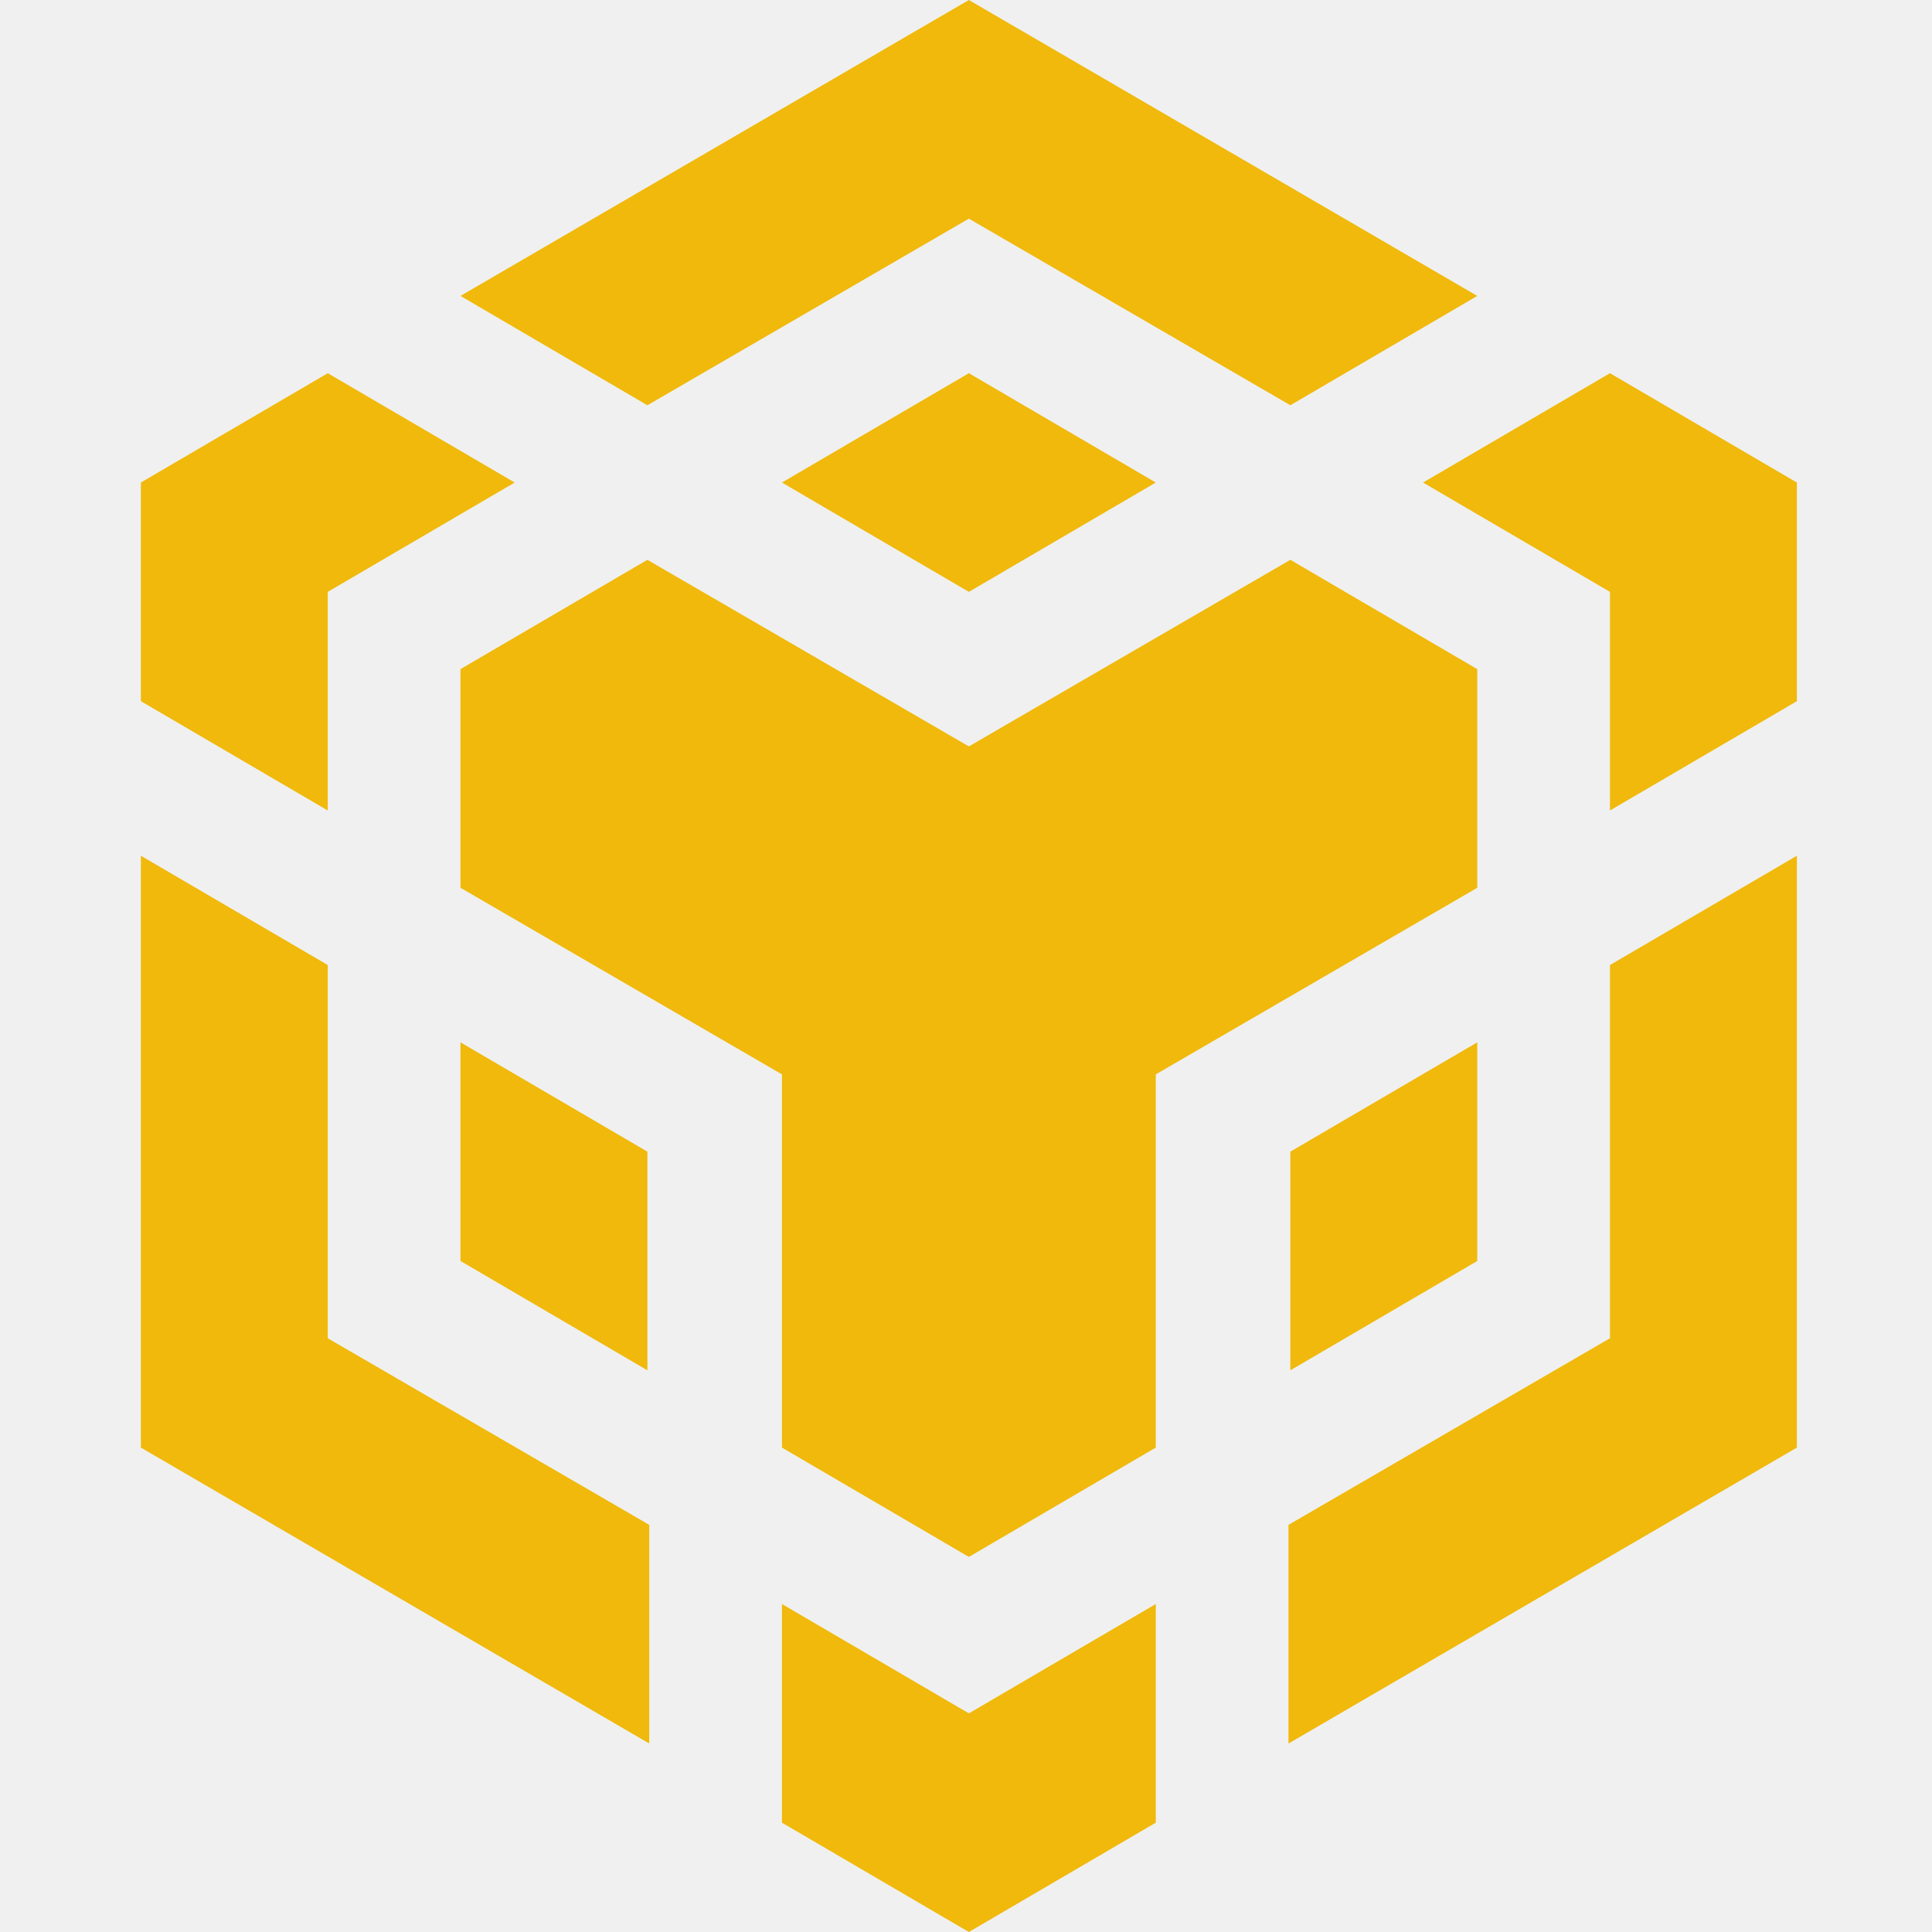
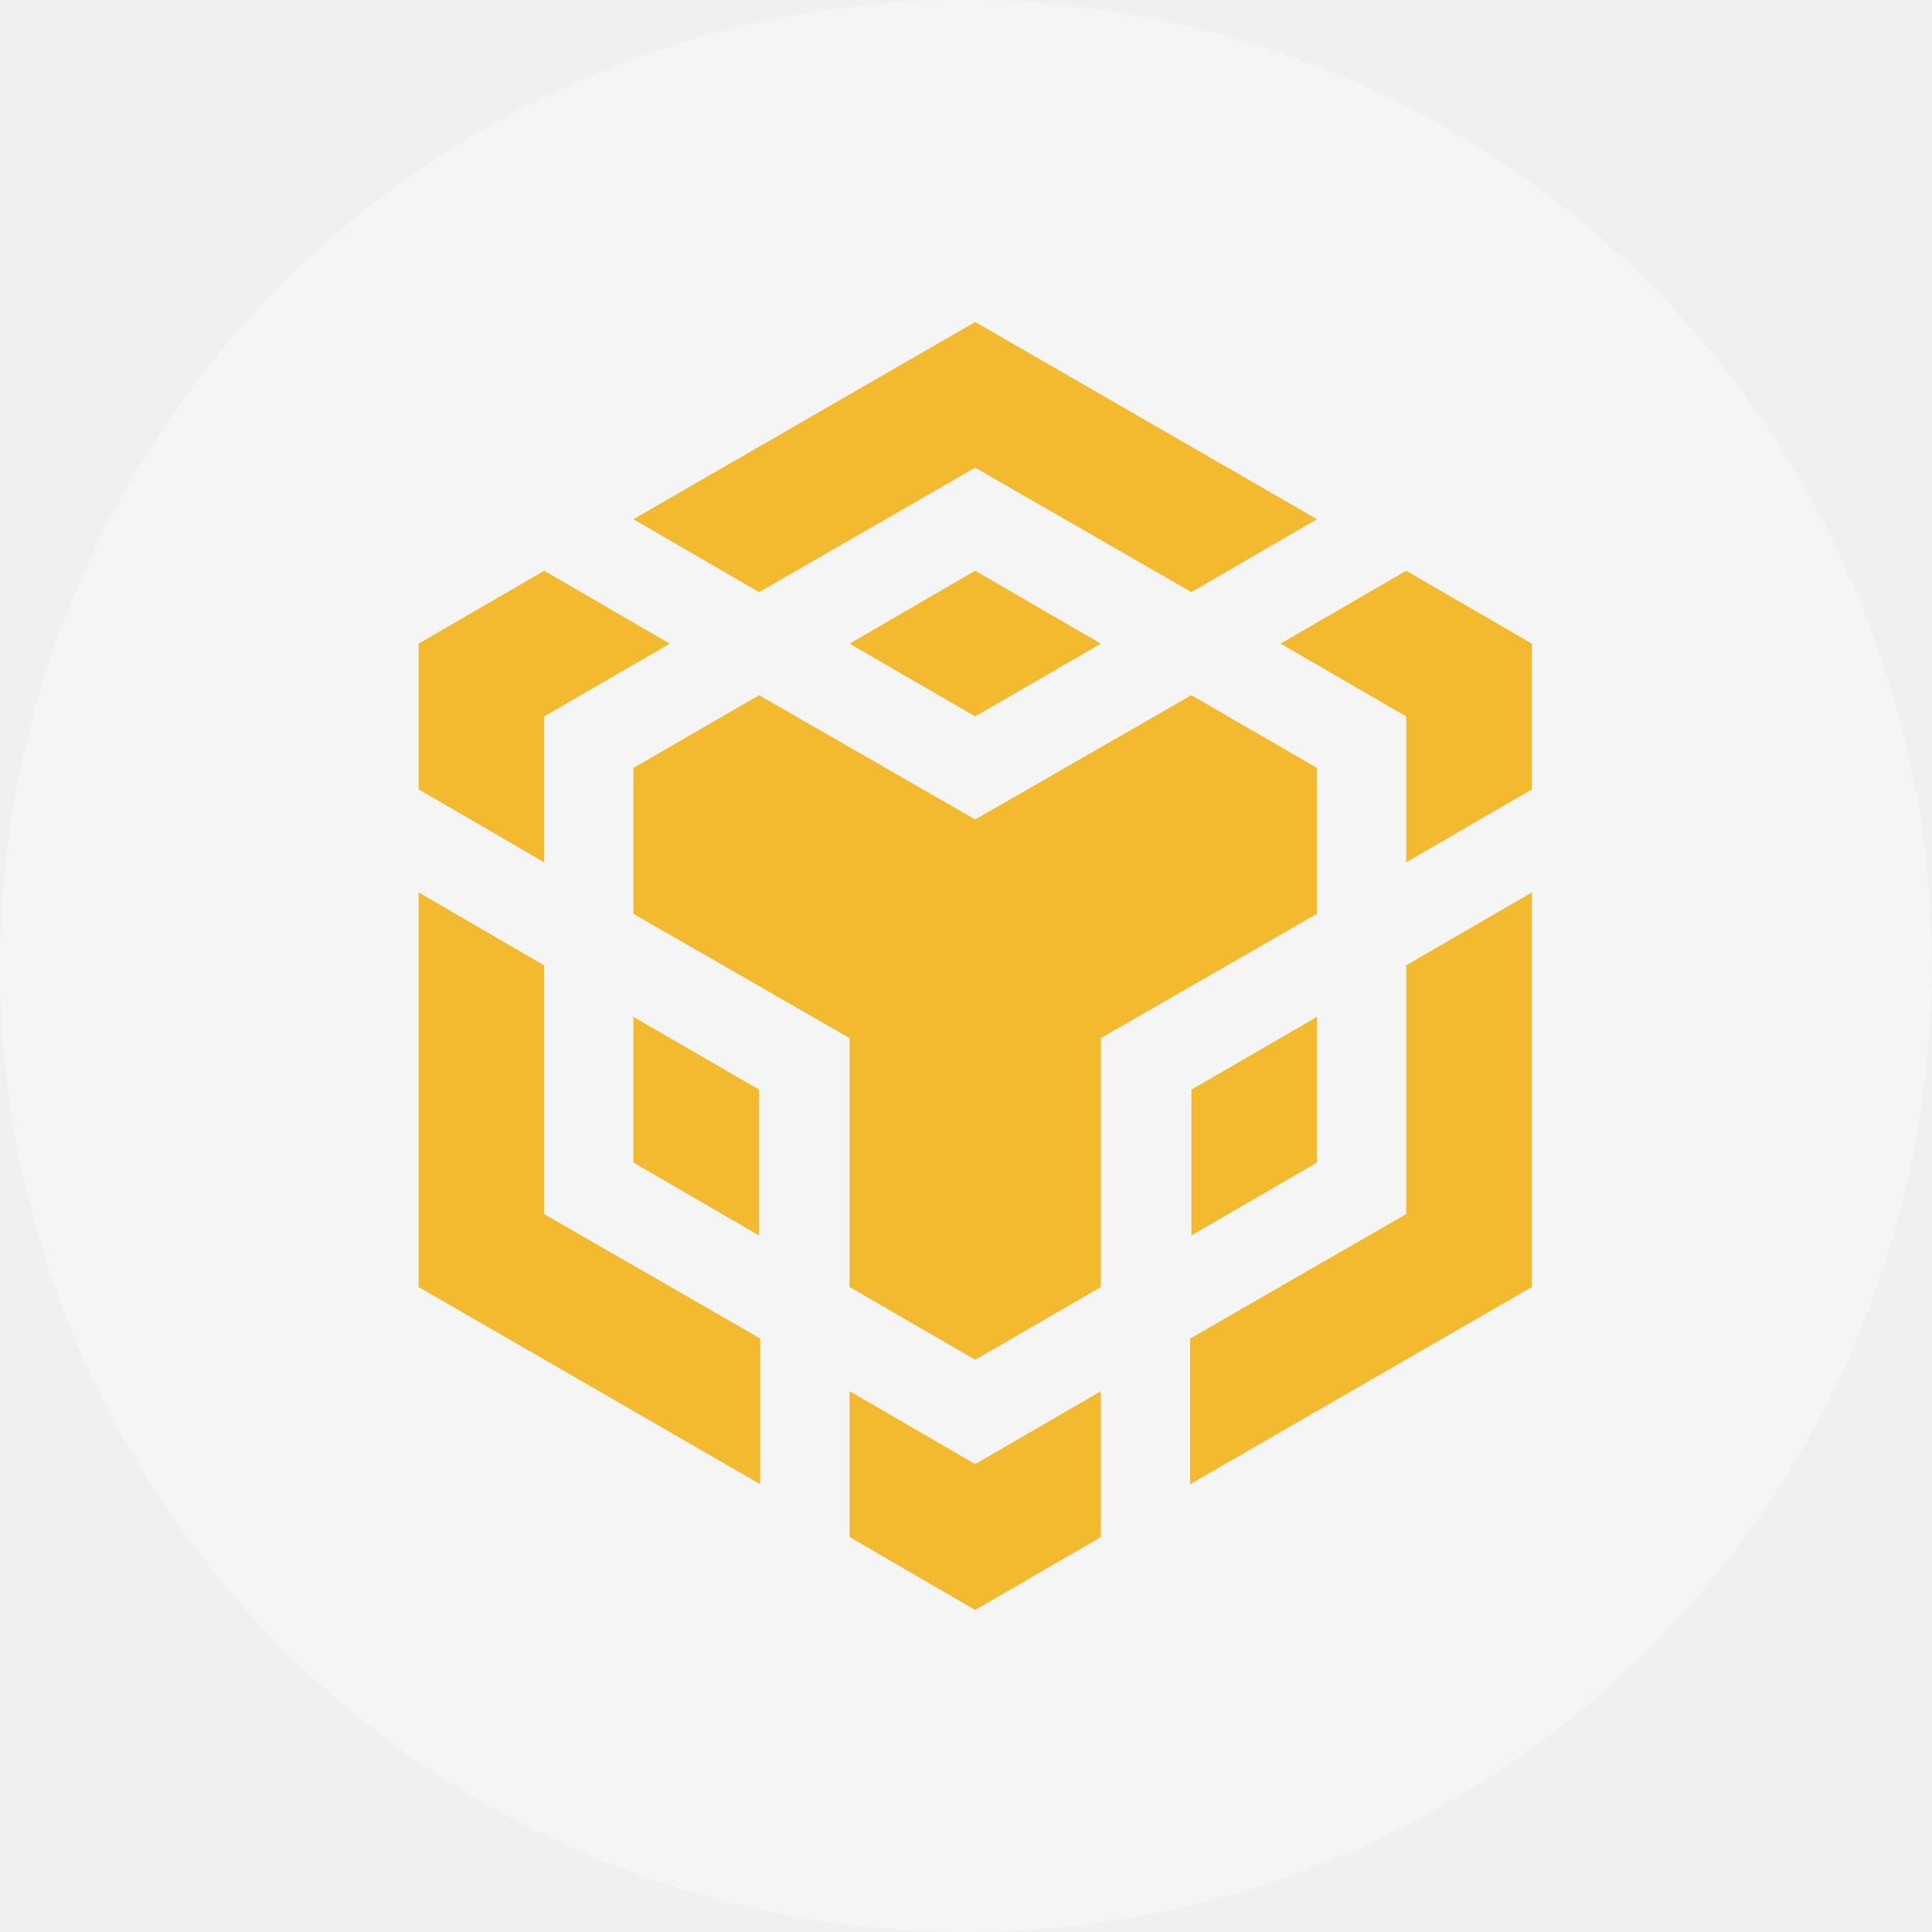
- <svg xmlns="http://www.w3.org/2000/svg" width="96" height="96" viewBox="0 0 96 96" fill="none">
-   <path d="M22.881 14.704L48.143 0L73.404 14.704L64.117 20.137L48.143 10.864L32.169 20.137L22.881 14.704ZM73.404 33.249L64.117 27.817L48.143 37.089L32.169 27.817L22.881 33.249V44.113L38.855 53.385V71.93L48.143 77.362L57.43 71.93V53.385L73.404 44.113V33.249ZM73.404 62.658V51.793L64.117 57.225V68.09L73.404 62.658ZM79.998 66.498L64.024 75.77V86.634L89.286 71.93V42.521L79.998 47.953V66.498ZM70.711 23.977L79.998 29.409V40.273L89.286 34.841V23.977L79.998 18.544L70.711 23.977ZM38.855 79.703V90.568L48.143 96L57.43 90.568V79.703L48.143 85.136L38.855 79.703ZM22.881 62.658L32.169 68.09V57.225L22.881 51.793V62.658ZM38.855 23.977L48.143 29.409L57.43 23.977L48.143 18.544L38.855 23.977ZM16.287 29.409L25.575 23.977L16.287 18.544L7 23.977V34.841L16.287 40.273V29.409ZM16.287 47.953L7 42.521V71.93L32.261 86.634V75.77L16.287 66.498V47.953Z" fill="#F0B90B" />
+ <svg xmlns="http://www.w3.org/2000/svg" width="120" height="120" viewBox="0 0 120 120" fill="none">
+   <rect id="opBNB" width="120" height="120" fill="#FFFFFF" fill-opacity="0" />
+   <path id="Binance Coin (BNB)" d="M118.19 74.51C110.17 106.65 77.62 126.21 45.47 118.2C13.34 110.19 -6.23 77.63 1.79 45.49C9.8 13.34 42.36 -6.22 74.49 1.79C106.64 9.8 126.2 42.37 118.19 74.51L118.19 74.51L118.19 74.51Z" fill="#F5F5F5" fill-opacity="1" fill-rule="nonzero" />
+   <path id="path" d="M39.34 32.25L60.57 20L81.8 32.25L74 36.78L60.57 29.05L47.15 36.78L39.34 32.25ZM81.8 47.7L74 43.18L60.57 50.9L47.15 43.18L39.34 47.7L39.34 56.76L52.77 64.48L52.77 79.94L60.57 84.46L68.38 79.94L68.38 64.48L81.8 56.76L81.8 47.7ZM81.8 72.21L81.8 63.16L74 67.68L74 76.74L81.8 72.21ZM87.34 75.41L73.92 83.14L73.92 92.19L95.15 79.94L95.15 55.43L87.34 59.96L87.34 75.41ZM79.54 39.98L87.34 44.5L87.34 53.56L95.15 49.03L95.15 39.98L87.34 35.45L79.54 39.98ZM52.77 86.41L52.77 95.47L60.57 100L68.38 95.47L68.38 86.41L60.57 90.94L52.77 86.41ZM39.34 72.21L47.15 76.74L47.15 67.68L39.34 63.16L39.34 72.21ZM52.77 39.98L60.57 44.5L68.38 39.98L60.57 35.45L52.77 39.98ZM33.8 44.5L41.6 39.98L33.8 35.45L26 39.98L26 49.03L33.8 53.56L33.8 44.5ZM33.8 59.96L26 55.43L26 79.94L47.22 92.19L47.22 83.14L33.8 75.41L33.8 59.96Z" fill="#F3BA2F" fill-opacity="1" fill-rule="nonzero" />
</svg>
